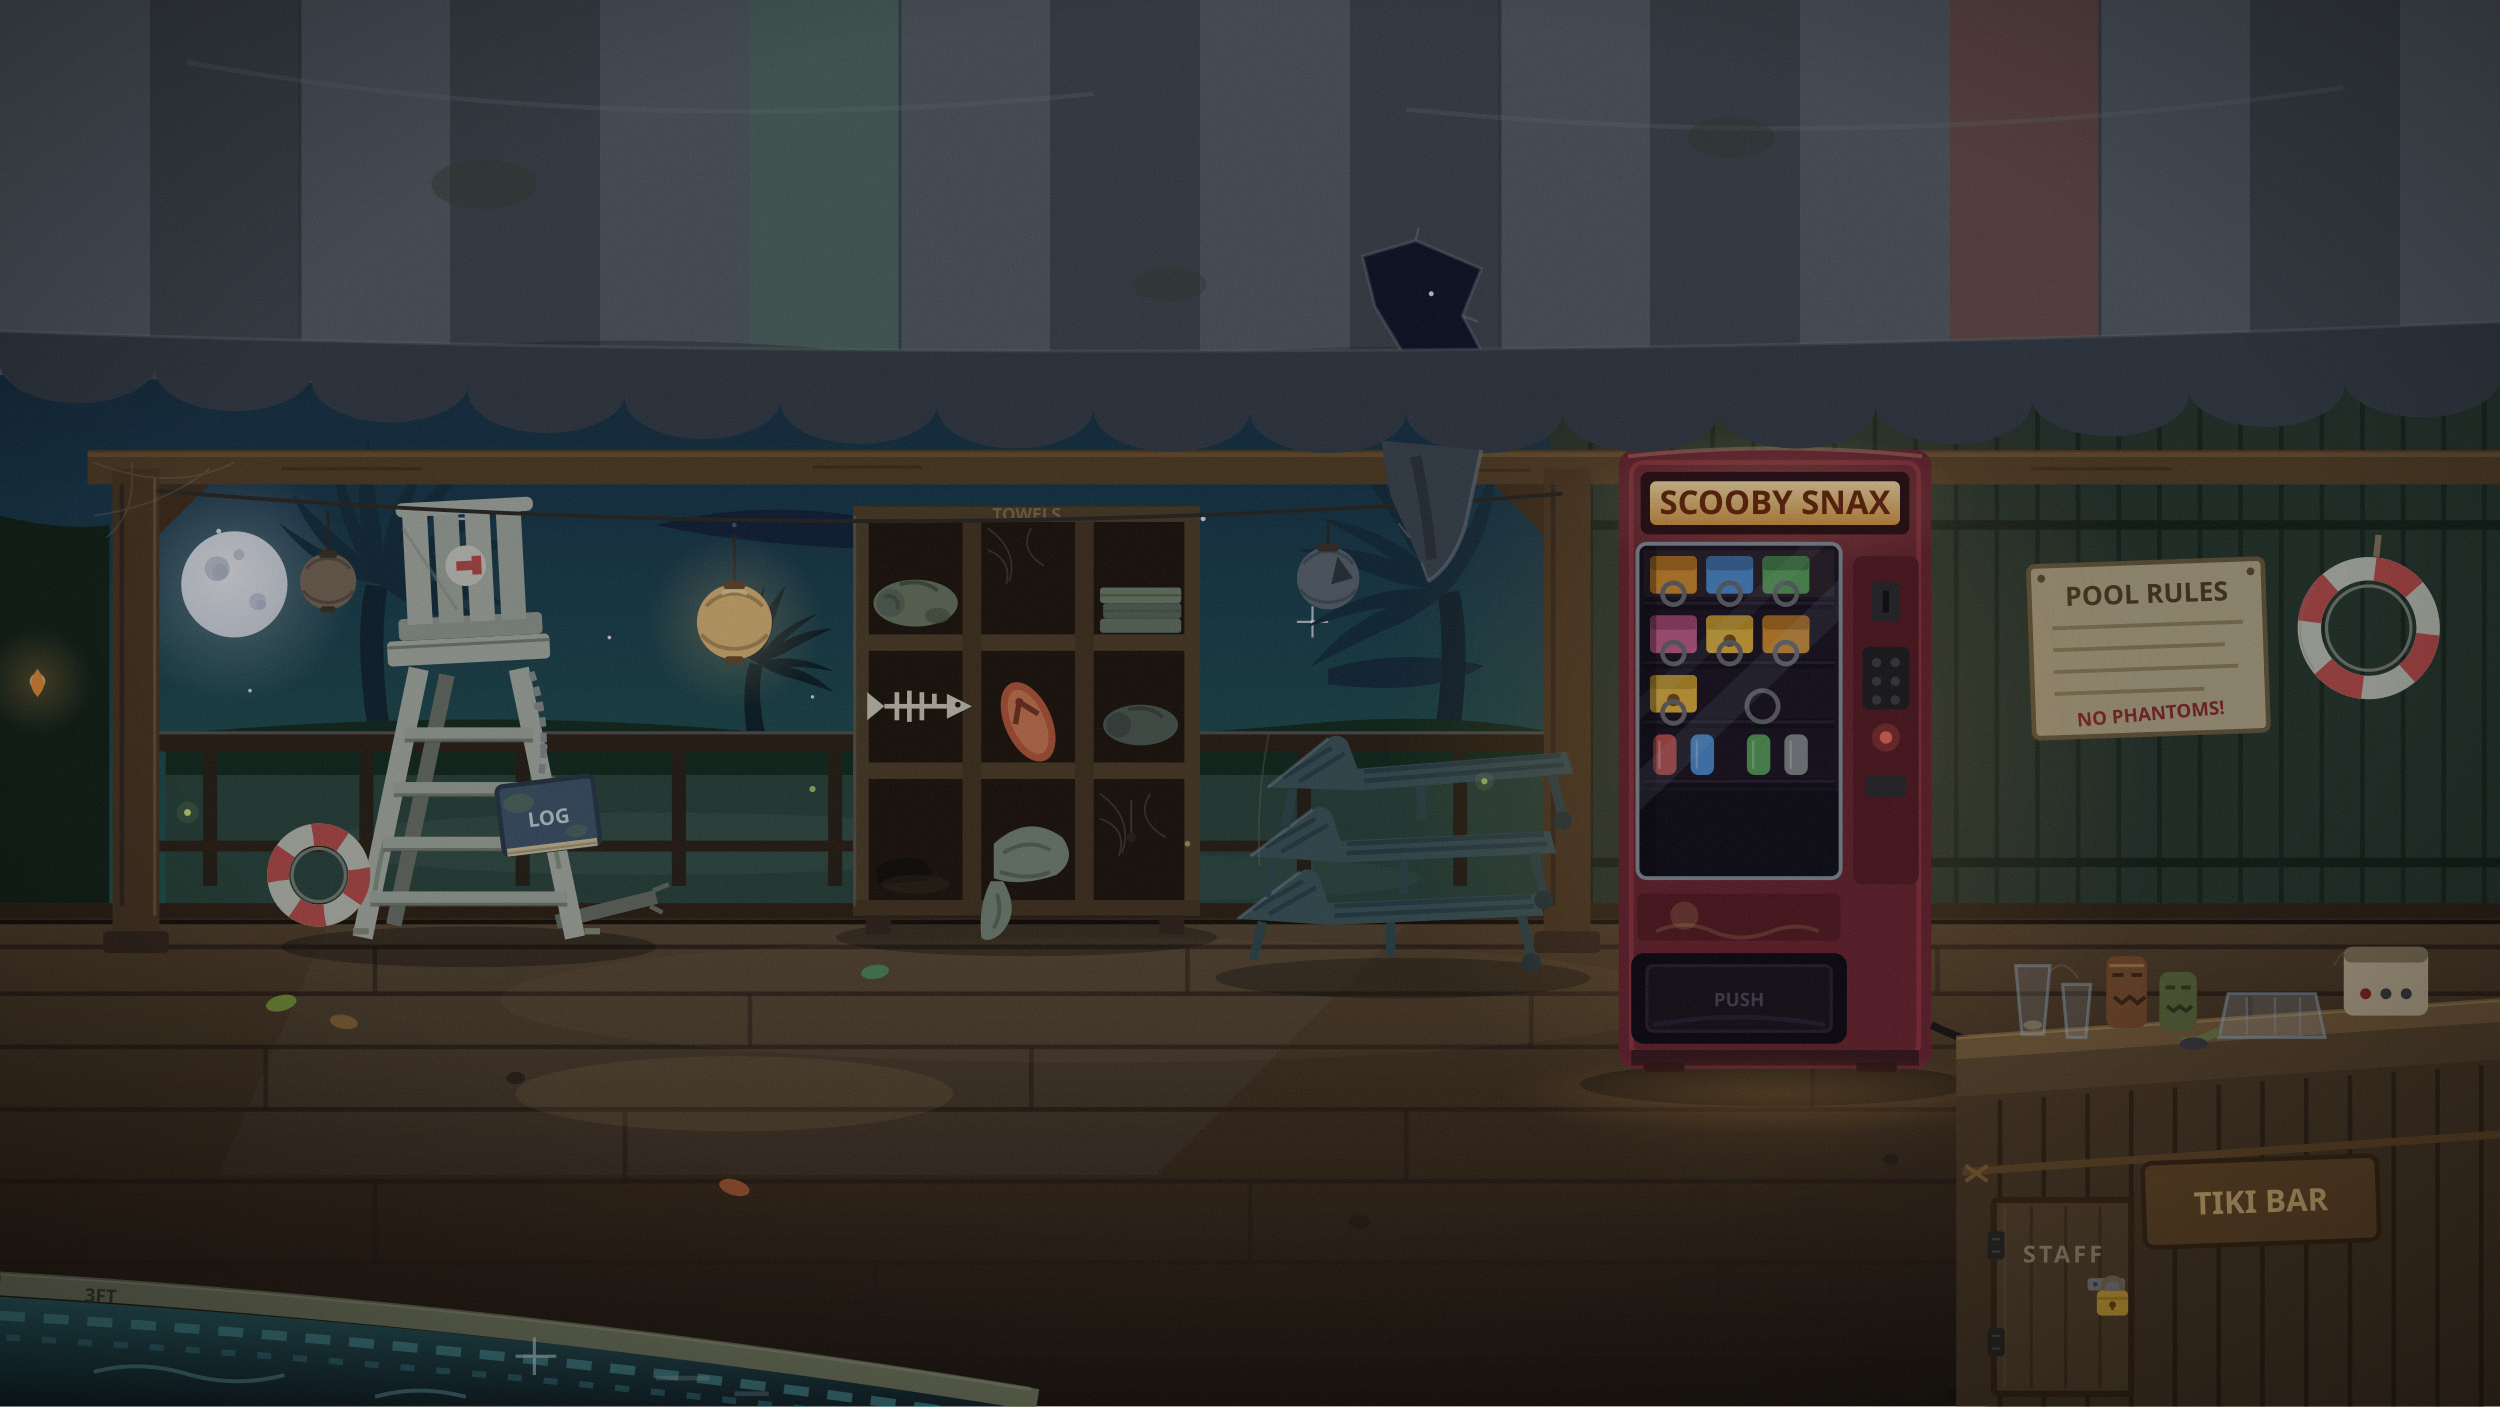
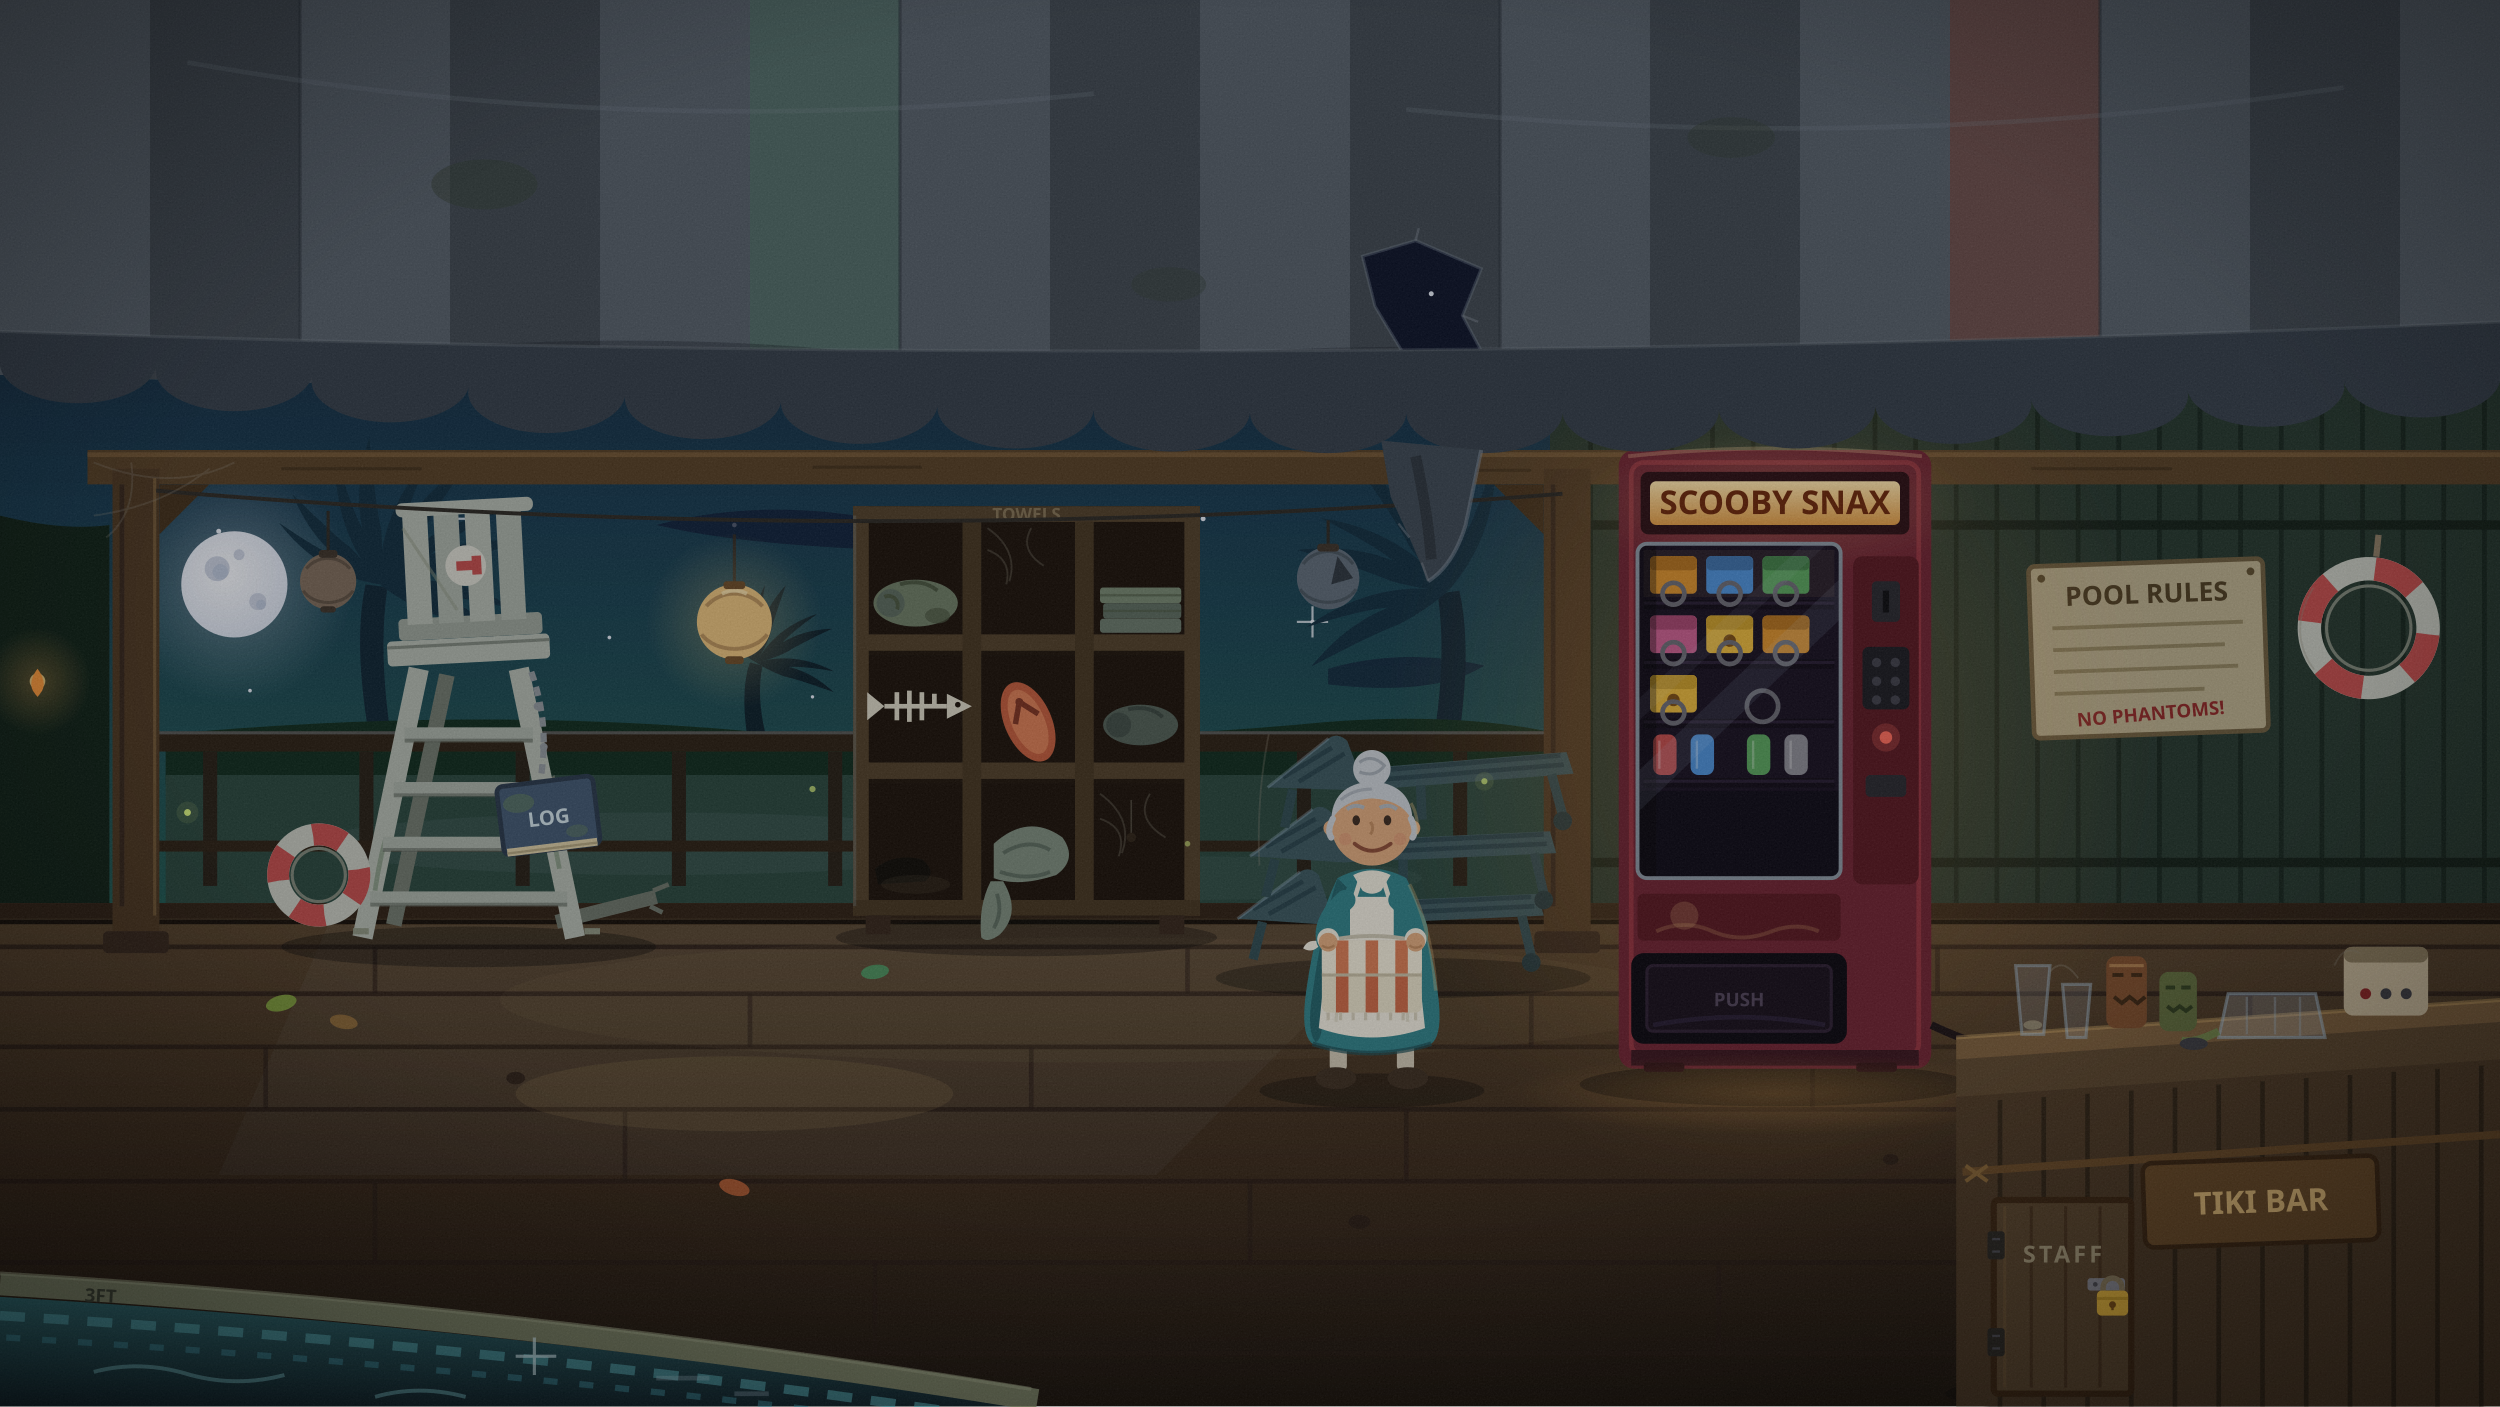
<svg xmlns="http://www.w3.org/2000/svg" width="1600" height="900" viewBox="0 0 1600 900">
  <defs>
    <linearGradient id="poolcabSky" x1="0" y1="0" x2="0" y2="1">
      <stop offset="0%" stop-color="#0a1128" />
      <stop offset="55%" stop-color="#14384f" />
      <stop offset="100%" stop-color="#1e5b52" />
    </linearGradient>
    <linearGradient id="poolcabFloor" x1="0" y1="0" x2="0" y2="1">
      <stop offset="0%" stop-color="#54402a" />
      <stop offset="55%" stop-color="#352517" />
      <stop offset="100%" stop-color="#1b130c" />
    </linearGradient>
    <linearGradient id="poolcabWater" x1="0" y1="0" x2="0" y2="1">
      <stop offset="0%" stop-color="#2c6a72" />
      <stop offset="100%" stop-color="#0d222b" />
    </linearGradient>
    <linearGradient id="poolcabHead" x1="0" y1="0" x2="0" y2="1">
      <stop offset="0%" stop-color="#ffe6ae" />
      <stop offset="100%" stop-color="#e09a44" />
    </linearGradient>
    <radialGradient id="poolcabMoonHalo" cx="50%" cy="50%" r="50%">
      <stop offset="0%" stop-color="#e8ecf5" stop-opacity="0.36" />
      <stop offset="100%" stop-color="#e8ecf5" stop-opacity="0" />
    </radialGradient>
    <radialGradient id="poolcabMoonSurf" cx="42%" cy="40%" r="70%">
      <stop offset="0%" stop-color="#f7f9fe" />
      <stop offset="100%" stop-color="#d7dfee" />
    </radialGradient>
    <radialGradient id="poolcabVendGlow" cx="50%" cy="50%" r="50%">
      <stop offset="0%" stop-color="#ffb45a" stop-opacity="0.24" />
      <stop offset="100%" stop-color="#ffb45a" stop-opacity="0" />
    </radialGradient>
    <radialGradient id="poolcabLanGlow" cx="50%" cy="50%" r="50%">
      <stop offset="0%" stop-color="#ffd98a" stop-opacity="0.55" />
      <stop offset="100%" stop-color="#ffd98a" stop-opacity="0" />
    </radialGradient>
    <radialGradient id="poolcabTorch" cx="50%" cy="50%" r="50%">
      <stop offset="0%" stop-color="#ffb45a" stop-opacity="0.3" />
      <stop offset="100%" stop-color="#ffb45a" stop-opacity="0" />
    </radialGradient>
    <radialGradient id="poolcabVign" cx="50%" cy="44%" r="75%">
      <stop offset="58%" stop-color="#000" stop-opacity="0" />
      <stop offset="100%" stop-color="#000" stop-opacity="0.42" />
    </radialGradient>
    <filter id="poolcabGrain">
      <feTurbulence type="fractalNoise" baseFrequency="0.9" numOctaves="2" stitchTiles="stitch" />
      <feColorMatrix type="saturate" values="0" />
      <feComponentTransfer>
        <feFuncA type="linear" slope="0.05" />
      </feComponentTransfer>
      <feComposite operator="over" in2="SourceGraphic" />
    </filter>
    <clipPath id="poolcabCanClip">
      <path d="M0 0 H1600 V230 Q800 264 0 240 Z" />
    </clipPath>
    <clipPath id="poolcabGlassClip">
      <rect x="1048" y="348" width="130" height="214" rx="6" />
    </clipPath>
    <path id="poolcabFrond" d="M0 0 Q46 -34 108 -26 Q64 -18 46 -10 Q80 -14 118 2 Q66 2 44 5 Q20 5 0 0 Z" />
    <g id="poolcabLng">
      <path d="M0 36 L40 6 Q46 2 52 8 L58 26 L192 20 L196 34 L60 40 Z" fill="#39565e" />
      <path d="M10 30 L42 12 M20 33 L50 16 M62 28 L188 22 M62 34 L190 28" stroke="#27424c" stroke-width="3" fill="none" />
      <path d="M16 38 L10 62 M182 34 L188 60 M98 38 V60" stroke="#2c4850" stroke-width="6" />
      <circle cx="188" cy="64" r="6" fill="#20363c" />
      <path d="M0 36 L40 6" stroke="#9db8cc" stroke-width="2" opacity="0.35" fill="none" />
    </g>
  </defs>
  <rect width="1600" height="600" fill="url(#poolcabSky)" />
  <g fill="#e6ecf8">
    <circle cx="140" cy="340" r="1.6" />
    <circle cx="210" cy="388" r="1.2" />
    <circle cx="300" cy="332" r="1.7" />
    <circle cx="390" cy="408" r="1.2" />
    <circle cx="470" cy="336" r="1.5" />
    <circle cx="555" cy="372" r="1.3" />
    <circle cx="610" cy="420" r="1.2" />
    <circle cx="770" cy="332" r="1.6" />
    <circle cx="840" cy="398" r="1.4" />
    <circle cx="940" cy="344" r="1.6" />
    <circle cx="520" cy="446" r="1.1" />
    <circle cx="160" cy="442" r="1.2" />
  </g>
  <g stroke="#eef2fa" stroke-width="1.4" opacity="0.8">
    <path d="M300 322 v20 M290 332 h20" />
    <path d="M840 388 v20 M830 398 h20" />
  </g>
  <path d="M420 336 q60 -16 128 -6 q48 10 104 2 q-48 24 -124 18 q-66 -4 -108 -14 Z" fill="#0a1630" opacity="0.7" />
  <path d="M850 428 q48 -14 100 -2 q-32 20 -100 12 Z" fill="#0a1630" opacity="0.6" />
  <circle cx="150" cy="374" r="76" fill="url(#poolcabMoonHalo)" />
  <circle cx="150" cy="374" r="34" fill="url(#poolcabMoonSurf)" />
  <g fill="#c7cfe0">
    <circle cx="139" cy="364" r="8" />
    <circle cx="165" cy="385" r="5.5" />
    <circle cx="153" cy="355" r="3.5" />
  </g>
  <g fill="#b2bdd4" opacity="0.7">
    <circle cx="141" cy="366" r="5" />
    <circle cx="167" cy="387" r="3.2" />
  </g>
  <g fill="#0c2232">
    <path d="M236 470 q-10 -60 -2 -96 l14 2 q-6 40 2 94 Z" />
    <path d="M934 470 q8 -56 0 -92 l-14 2 q6 38 -2 90 Z" />
  </g>
  <g fill="#0e2b3d">
    <g transform="translate(243 374) scale(0.8)">
      <use href="#poolcabFrond" transform="rotate(-95)" />
      <use href="#poolcabFrond" transform="rotate(-55)" />
      <use href="#poolcabFrond" transform="rotate(-18)" />
      <use href="#poolcabFrond" transform="rotate(24)" />
      <use href="#poolcabFrond" transform="rotate(-135) scale(0.85)" />
    </g>
    <g transform="translate(927 378) scale(-0.85,0.85)">
      <use href="#poolcabFrond" transform="rotate(-95)" />
      <use href="#poolcabFrond" transform="rotate(-55)" />
      <use href="#poolcabFrond" transform="rotate(-16)" />
      <use href="#poolcabFrond" transform="rotate(28)" />
    </g>
  </g>
  <g fill="#081c28">
    <path d="M478 470 q-4 -30 2 -46 l8 2 q-4 20 2 44 Z" />
    <g transform="translate(484 424) scale(0.45)">
      <use href="#poolcabFrond" transform="rotate(-70)" />
      <use href="#poolcabFrond" transform="rotate(-25)" />
      <use href="#poolcabFrond" transform="rotate(20)" />
      <use href="#poolcabFrond" transform="rotate(-115) scale(0.9)" />
    </g>
  </g>
  <path d="M106 470 Q300 452 480 468 Q660 480 850 462 Q930 456 990 468 V502 Q550 514 106 502 Z" fill="#0d2a1c" />
  <rect x="106" y="496" width="884" height="92" fill="#26443c" />
  <ellipse cx="420" cy="540" rx="220" ry="20" fill="#bcd7e8" opacity="0.07" />
  <ellipse cx="760" cy="562" rx="150" ry="14" fill="#bcd7e8" opacity="0.05" />
  <g fill="#241c14">
    <rect x="130" y="481" width="9" height="86" />
    <rect x="230" y="481" width="9" height="86" />
    <rect x="330" y="481" width="9" height="86" />
    <rect x="430" y="481" width="9" height="86" />
    <rect x="530" y="481" width="9" height="86" />
    <rect x="630" y="481" width="9" height="86" />
    <rect x="730" y="481" width="9" height="86" />
    <rect x="830" y="481" width="9" height="86" />
    <rect x="930" y="481" width="9" height="86" />
  </g>
  <rect x="100" y="538" width="900" height="7" fill="#2a1e12" />
  <rect x="100" y="468" width="900" height="13" fill="#2a1e12" />
  <path d="M100 469 H1000" stroke="#9db8cc" stroke-width="2" opacity="0.35" />
  <rect x="992" y="240" width="608" height="348" fill="#22342c" />
  <g stroke="#14231c" stroke-width="3">
    <path d="M1018 244 V584 M1044 244 V584 M1070 244 V584 M1096 244 V584 M1122 244 V584 M1148 244 V584 M1174 244 V584 M1200 244 V584 M1226 244 V584 M1252 244 V584 M1278 244 V584 M1304 244 V584 M1330 244 V584 M1356 244 V584 M1382 244 V584 M1408 244 V584 M1434 244 V584 M1460 244 V584 M1486 244 V584 M1512 244 V584 M1538 244 V584 M1564 244 V584 M1590 244 V584" />
  </g>
  <path d="M992 336 H1600 M992 552 H1600" stroke="#101c16" stroke-width="6" />
  <rect x="992" y="580" width="608" height="12" fill="#17110b" />
  <g transform="rotate(-2 1375 415)">
    <rect x="1300" y="360" width="150" height="110" rx="4" fill="#b8ad8c" stroke="#6a5a3c" stroke-width="3" />
    <text x="1375" y="386" font-family="Trebuchet MS" font-size="17" font-weight="bold" fill="#4a3a20" text-anchor="middle">POOL RULES</text>
    <path d="M1314 400 h122 M1314 414 h110 M1314 428 h118 M1314 442 h96" stroke="#8f825e" stroke-width="2.5" />
    <text x="1375" y="461" font-family="Trebuchet MS" font-size="12" font-weight="bold" fill="#8c2424" text-anchor="middle" transform="rotate(-3 1375 457)">NO PHANTOMS!</text>
    <circle cx="1308" cy="368" r="2.5" fill="#5a4a2c" />
    <circle cx="1442" cy="368" r="2.5" fill="#5a4a2c" />
  </g>
  <g transform="rotate(6 1516 402)">
    <circle cx="1516" cy="402" r="38" fill="none" stroke="#c4c8bf" stroke-width="15" />
    <circle cx="1516" cy="402" r="38" fill="none" stroke="#c04a4a" stroke-width="15" stroke-dasharray="29 30.7" />
    <circle cx="1516" cy="402" r="27" fill="none" stroke="#7c8478" stroke-width="2" />
    <path d="M1516 356 v-14" stroke="#8a7a64" stroke-width="4" />
    <path d="M1478 380 q-14 30 6 52" stroke="#8f8a7c" stroke-width="1.2" opacity="0.35" fill="none" />
  </g>
  <path d="M0 330 Q40 340 70 336 V600 H0 Z" fill="#0d2016" />
  <circle cx="24" cy="436" r="34" fill="url(#poolcabTorch)" />
  <circle cx="24" cy="436" r="5" fill="#ffd98a" opacity="0.85" />
  <path d="M24 428 q6 8 3 14 q-2 3 -3 4 q-1 -1 -3 -4 q-3 -6 3 -14 Z" fill="#ff9a3a" />
  <rect y="578" width="1600" height="322" fill="url(#poolcabFloor)" />
  <rect y="578" width="1600" height="10" fill="#2c1e12" />
  <path d="M0 590 H1600" stroke="#120c06" stroke-width="3" />
  <polygon points="210,592 900,592 740,752 140,752" fill="#bcd7e8" opacity="0.05" />
  <g stroke="#241812" stroke-width="3" opacity="0.8" fill="none">
    <path d="M0 606 H1600 M0 636 H1600 M0 670 H1600 M0 710 H1600 M0 756 H1600 M0 808 H1600 M0 866 H1600" />
  </g>
  <g stroke="#241812" stroke-width="3" opacity="0.6">
    <path d="M240 606 v30 M760 606 v30 M1240 606 v30 M480 636 v34 M980 636 v34 M1440 636 v34 M170 670 v40 M660 670 v40 M1160 670 v40 M400 710 v46 M900 710 v46 M1360 710 v46 M240 756 v52 M800 756 v52 M1280 756 v52 M560 808 v58 M1100 808 v58" />
  </g>
  <g fill="#241812" opacity="0.8">
    <ellipse cx="330" cy="690" rx="6" ry="4" />
    <ellipse cx="870" cy="782" rx="7" ry="4.5" />
    <ellipse cx="1210" cy="742" rx="5" ry="3.5" />
  </g>
  <ellipse cx="700" cy="640" rx="380" ry="40" fill="#ffdf9e" opacity="0.04" />
  <path d="M0 830 Q330 850 656 900 L0 900 Z" fill="url(#poolcabWater)" />
  <path d="M0 822 Q330 842 664 896" stroke="#7e8468" stroke-width="14" fill="none" />
  <path d="M0 815 Q330 835 660 889" stroke="#a2a888" stroke-width="2.5" fill="none" opacity="0.6" />
  <path d="M0 842 Q330 862 640 908" stroke="#52aab4" stroke-width="6" fill="none" stroke-dasharray="16 12" opacity="0.7" />
  <path d="M4 856 Q300 874 600 912" stroke="#3f96a8" stroke-width="4" fill="none" stroke-dasharray="9 14" opacity="0.55" />
  <path d="M60 878 q30 -8 62 2 q30 8 60 0 M240 894 q28 -8 58 0" stroke="#8adce4" stroke-width="2.5" fill="none" opacity="0.5" />
  <path d="M330 868 h26 M342 856 v24" stroke="#d8f2f8" stroke-width="2" opacity="0.7" />
  <path d="M420 882 h34 M470 892 h22" stroke="#bcd7e8" stroke-width="3" opacity="0.3" />
  <text x="54" y="833" font-family="Trebuchet MS" font-size="12" font-weight="bold" fill="#3a4032" transform="rotate(3 54 833)">3FT</text>
  <rect x="56" y="288" width="1544" height="22" fill="#543d24" />
  <path d="M56 291 H1600" stroke="#7a5c38" stroke-width="3" opacity="0.7" />
  <path d="M180 300 h90 M520 299 h70 M900 301 h80 M1300 300 h90" stroke="#3a2a16" stroke-width="2" opacity="0.7" />
  <rect x="72" y="300" width="30" height="298" fill="#4a3520" />
  <path d="M78 310 v270" stroke="#33241a" stroke-width="3" />
  <path d="M99 306 v280" stroke="#d9b06a" stroke-width="2" opacity="0.25" />
  <rect x="66" y="596" width="42" height="14" rx="3" fill="#33241a" />
  <path d="M102 310 L134 310 L102 342 Z" fill="#3f2c18" />
  <rect x="988" y="300" width="30" height="298" fill="#4a3520" />
  <path d="M994 310 v270" stroke="#33241a" stroke-width="3" />
  <rect x="982" y="596" width="42" height="14" rx="3" fill="#33241a" />
  <path d="M988 310 L956 310 L988 342 Z" fill="#3f2c18" />
  <ellipse cx="898" cy="626" rx="120" ry="13" fill="#000" opacity="0.32" />
  <use href="#poolcabLng" transform="translate(792 552)" />
  <use href="#poolcabLng" transform="translate(800 512)" />
  <use href="#poolcabLng" transform="translate(810 468) rotate(-2)" />
  <path d="M812 470 q-8 40 -6 84" stroke="#8f8a7c" stroke-width="1.2" opacity="0.3" fill="none" />
  <ellipse cx="657" cy="600" rx="122" ry="12" fill="#000" opacity="0.32" />
  <rect x="546" y="324" width="222" height="262" fill="#191009" />
  <rect x="546" y="406" width="222" height="12" fill="#4e3d28" />
  <rect x="546" y="488" width="222" height="12" fill="#4e3d28" />
  <path d="M546 418 h222 M546 500 h222" stroke="#1c130a" stroke-width="3" />
  <rect x="616" y="334" width="12" height="242" fill="#43331f" />
  <rect x="688" y="334" width="12" height="242" fill="#43331f" />
  <rect x="546" y="324" width="10" height="262" fill="#4e3d28" />
  <rect x="758" y="324" width="10" height="262" fill="#4e3d28" />
  <rect x="546" y="324" width="222" height="10" fill="#4e3d28" />
  <rect x="546" y="576" width="222" height="10" fill="#43331f" />
  <text x="657" y="333" font-family="Trebuchet MS" font-size="11" font-weight="bold" fill="#8a7a5c" text-anchor="middle" opacity="0.85">TOWELS</text>
  <rect x="554" y="586" width="16" height="12" fill="#33241a" />
  <rect x="742" y="586" width="16" height="12" fill="#33241a" />
  <ellipse cx="586" cy="386" rx="27" ry="15" fill="#6b7a64" />
  <circle cx="570" cy="386" r="9" fill="#58685c" />
  <path d="M566 382 a6 6 0 0 1 8 8" stroke="#47543f" stroke-width="2.5" fill="none" />
  <path d="M576 374 q14 -4 24 4" stroke="#47543f" stroke-width="2.5" fill="none" />
  <ellipse cx="600" cy="394" rx="8" ry="5" fill="#47543f" opacity="0.7" />
  <path d="M632 338 Q652 352 646 372 M632 352 Q648 358 644 374 M660 338 Q652 352 668 362" stroke="#8f8a7c" stroke-width="1.2" opacity="0.3" fill="none" />
  <rect x="704" y="376" width="52" height="10" rx="2" fill="#74846f" />
  <rect x="706" y="386" width="50" height="10" rx="2" fill="#5a6a5e" />
  <rect x="704" y="396" width="52" height="9" rx="2" fill="#67766a" />
  <path d="M704 381 h52 M706 391 h50" stroke="#47543f" stroke-width="1.5" opacity="0.6" />
  <g stroke="#d8d4c4" stroke-width="3" fill="none">
    <path d="M566 452 h40 M574 452 v-9 M582 452 v-10 M590 452 v-9 M598 452 v-8 M574 452 v9 M582 452 v10 M590 452 v9" />
  </g>
  <path d="M606 444 l16 8 l-16 8 Z" fill="#d8d4c4" />
  <circle cx="613" cy="451" r="1.8" fill="#191009" />
  <path d="M566 452 l-11 -9 v18 Z" fill="#d8d4c4" />
  <g transform="rotate(-24 658 462)">
    <ellipse cx="658" cy="462" rx="15" ry="27" fill="#c05a3a" />
    <ellipse cx="658" cy="462" rx="10.5" ry="22" fill="#d87a52" />
    <path d="M658 448 l-8 12 M658 448 l8 12" stroke="#7a3020" stroke-width="3.5" fill="none" />
    <circle cx="658" cy="448" r="2.5" fill="#7a3020" />
  </g>
  <ellipse cx="730" cy="464" rx="24" ry="13" fill="#4e5c54" />
  <circle cx="716" cy="464" r="8" fill="#3d4a44" />
  <path d="M722 454 q14 -3 22 5" stroke="#38443e" stroke-width="2.5" fill="none" />
  <path d="M560 556 q12 -10 30 -6 q10 8 2 14 l-30 2 Z" fill="#0d0a06" />
  <ellipse cx="586" cy="566" rx="22" ry="6" fill="#8a7a5c" opacity="0.12" />
  <path d="M636 540 q22 -20 44 -4 q10 14 -4 24 q-24 8 -40 2 Z" fill="#7a8a7c" />
  <path d="M642 546 q16 -10 30 -2 M640 558 q18 6 32 0" stroke="#5a6a5e" stroke-width="2.5" fill="none" />
  <path d="M642 564 q12 20 -2 34 q-8 6 -12 2 q-2 -20 6 -36 Z" fill="#7a8a7c" />
  <path d="M638 572 q4 12 -2 22" stroke="#5a6a5e" stroke-width="2.5" fill="none" />
  <path d="M704 508 Q726 524 718 546 M704 524 Q722 530 716 548 M736 508 Q726 524 746 536" stroke="#8f8a7c" stroke-width="1.2" opacity="0.3" fill="none" />
  <circle cx="724" cy="536" r="3" fill="#2c2115" />
  <path d="M724 512 v21" stroke="#8f8a7c" stroke-width="1" opacity="0.4" />
  <path d="M547 330 V580" stroke="#9db8cc" stroke-width="2" opacity="0.22" />
  <ellipse cx="300" cy="606" rx="120" ry="13" fill="#000" opacity="0.34" />
  <path d="M252 592 L286 432" stroke="#6e766c" stroke-width="10" />
  <path d="M334 432 L348 500 L342 512 L352 504 L356 522" stroke="#6e766c" stroke-width="9" fill="none" />
  <path d="M356 590 L420 574" stroke="#6a7268" stroke-width="9" />
  <path d="M418 570 l10 -4 M416 580 l8 4" stroke="#6a7268" stroke-width="3" />
  <path d="M232 600 L268 428" stroke="#b2b9b0" stroke-width="13" />
  <path d="M368 600 L332 428" stroke="#b2b9b0" stroke-width="13" />
  <path d="M240 570 q3 -20 7 -34 M358 556 q-4 -22 -8 -38" stroke="#5c7a5c" stroke-width="3" opacity="0.5" fill="none" />
  <path d="M259 470 H341 M252 505 H348 M245 540 H355 M237 575 H363" stroke="#a8b0a8" stroke-width="9" />
  <path d="M259 474 H341 M252 509 H348 M245 544 H355 M237 579 H363" stroke="#5a625a" stroke-width="2.5" opacity="0.6" />
  <path d="M236 596 h-10 M374 596 h10" stroke="#8a927f" stroke-width="4" />
  <g transform="rotate(-3 300 418)">
    <rect x="248" y="408" width="104" height="16" rx="3" fill="#b2b9b0" />
    <path d="M248 412 h104" stroke="#7c847c" stroke-width="2" />
    <rect x="256" y="394" width="92" height="14" rx="3" fill="#9aa39a" />
    <rect x="262" y="328" width="16" height="70" fill="#b2b9b0" />
    <rect x="282" y="328" width="16" height="70" fill="#a8b0a8" />
    <rect x="302" y="328" width="16" height="70" fill="#b2b9b0" />
    <rect x="322" y="328" width="16" height="70" fill="#a8b0a8" />
    <rect x="258" y="320" width="88" height="9" rx="4" fill="#b2b9b0" />
    <circle cx="301" cy="362" r="13" fill="#d8d8d0" />
    <path d="M295 358 h12 v-6 h-12 z" fill="#c04a4a" transform="rotate(90 301 362)" />
    <rect x="295" y="359" width="12" height="6" fill="#c04a4a" />
    <path d="M262 336 l32 54" stroke="#8a927f" stroke-width="2" opacity="0.5" />
  </g>
  <path d="M340 430 q12 34 6 68" stroke="#8f959c" stroke-width="4" fill="none" stroke-dasharray="6 4" />
  <circle cx="344" cy="452" r="2.5" fill="#8f959c" />
  <circle cx="348" cy="478" r="2.5" fill="#8f959c" />
  <g transform="rotate(-7 350 522)">
    <rect x="320" y="500" width="62" height="44" rx="4" fill="#3e5570" stroke="#26364a" stroke-width="3" />
    <ellipse cx="333" cy="512" rx="10" ry="6" fill="#5c7a5c" opacity="0.6" />
    <ellipse cx="368" cy="534" rx="7" ry="4" fill="#5c7a5c" opacity="0.5" />
    <text x="351" y="528" font-family="Trebuchet MS" font-size="13" font-weight="bold" fill="#cfe0e8" text-anchor="middle">LOG</text>
    <rect x="322" y="540" width="58" height="5" fill="#d8cba4" />
    <path d="M322 543 h58" stroke="#b0a37e" stroke-width="1.5" />
  </g>
  <g transform="rotate(-8 204 560)">
    <circle cx="204" cy="560" r="26" fill="none" stroke="#c4c8bf" stroke-width="14" />
    <circle cx="204" cy="560" r="26" fill="none" stroke="#c04a4a" stroke-width="14" stroke-dasharray="20 20.8" />
    <circle cx="204" cy="560" r="17" fill="none" stroke="#7c8478" stroke-width="2" />
  </g>
  <ellipse cx="180" cy="642" rx="10" ry="5" fill="#7c9a3a" transform="rotate(-14 180 642)" />
  <ellipse cx="220" cy="654" rx="9" ry="4.5" fill="#8a6636" transform="rotate(10 220 654)" />
  <ellipse cx="560" cy="622" rx="9" ry="4.5" fill="#4a8f5c" transform="rotate(-8 560 622)" />
  <ellipse cx="470" cy="760" rx="10" ry="5" fill="#a8552e" transform="rotate(16 470 760)" />
  <ellipse cx="1136" cy="470" rx="250" ry="300" fill="url(#poolcabVendGlow)" />
  <ellipse cx="1136" cy="694" rx="125" ry="14" fill="#000" opacity="0.38" />
  <rect x="1036" y="288" width="200" height="396" rx="10" fill="#6e2130" />
  <path d="M1042 292 q94 -10 188 0" stroke="#ffd7a0" stroke-width="2.5" fill="none" opacity="0.3" />
  <rect x="1044" y="296" width="184" height="380" rx="8" fill="none" stroke="#93313d" stroke-width="3" />
  <ellipse cx="1136" cy="322" rx="130" ry="46" fill="url(#poolcabLanGlow)" opacity="0.4" />
  <rect x="1050" y="302" width="172" height="40" rx="5" fill="#2a0d12" />
  <rect x="1056" y="308" width="160" height="28" rx="4" fill="url(#poolcabHead)" />
  <text x="1136" y="329" font-family="Trebuchet MS" font-size="21" font-weight="bold" fill="#6b2508" text-anchor="middle">SCOOBY SNAX</text>
  <rect x="1048" y="348" width="130" height="214" rx="6" fill="#150e20" />
  <g clip-path="url(#poolcabGlassClip)">
    <rect x="1052" y="352" width="122" height="30" fill="#ffcf8a" opacity="0.08" />
    <rect x="1052" y="384" width="122" height="6" fill="#000" opacity="0.35" />
    <rect x="1052" y="422" width="122" height="6" fill="#000" opacity="0.35" />
    <rect x="1052" y="460" width="122" height="6" fill="#000" opacity="0.35" />
    <rect x="1052" y="498" width="122" height="6" fill="#000" opacity="0.35" />
    <path d="M1052 386 h122 M1052 424 h122 M1052 462 h122 M1052 500 h122" stroke="#241a30" stroke-width="2" />
    <rect x="1056" y="356" width="30" height="24" rx="3" fill="#d98f2b" />
    <rect x="1056" y="356" width="30" height="9" rx="3" fill="#b06f1c" />
    <rect x="1092" y="356" width="30" height="24" rx="3" fill="#4a8fd9" />
    <rect x="1092" y="356" width="30" height="9" rx="3" fill="#3a6ea8" />
    <rect x="1128" y="356" width="30" height="24" rx="3" fill="#57a35c" />
    <rect x="1128" y="356" width="30" height="9" rx="3" fill="#3f7c46" />
    <rect x="1056" y="394" width="30" height="24" rx="3" fill="#c95c8f" />
    <rect x="1056" y="394" width="30" height="9" rx="3" fill="#a4436e" />
    <rect x="1092" y="394" width="30" height="24" rx="3" fill="#e8b73a" />
    <rect x="1092" y="394" width="30" height="9" rx="3" fill="#c99b28" />
    <circle cx="1107" cy="410" r="4" fill="#7a4b12" />
    <rect x="1128" y="394" width="30" height="24" rx="3" fill="#d98f2b" />
    <rect x="1128" y="394" width="30" height="9" rx="3" fill="#b06f1c" />
    <rect x="1056" y="432" width="30" height="24" rx="3" fill="#e8b73a" />
    <rect x="1056" y="432" width="30" height="9" rx="3" fill="#c99b28" />
    <circle cx="1071" cy="448" r="4" fill="#7a4b12" />
    <circle cx="1128" cy="452" r="10" fill="none" stroke="#6a6a74" stroke-width="3" />
    <rect x="1058" y="470" width="15" height="26" rx="5" fill="#c04a4a" />
    <rect x="1082" y="470" width="15" height="26" rx="5" fill="#4a8fd9" />
    <rect x="1118" y="470" width="15" height="26" rx="5" fill="#57a35c" />
    <rect x="1142" y="470" width="15" height="26" rx="5" fill="#8a8a94" />
    <path d="M1062 474 v18 M1086 474 v18 M1122 474 v18 M1146 474 v18" stroke="#fff" stroke-width="1.5" opacity="0.3" />
    <circle cx="1071" cy="380" r="7" fill="none" stroke="#6a6a74" stroke-width="3" />
    <circle cx="1107" cy="380" r="7" fill="none" stroke="#6a6a74" stroke-width="3" />
    <circle cx="1143" cy="380" r="7" fill="none" stroke="#6a6a74" stroke-width="3" />
    <circle cx="1071" cy="418" r="7" fill="none" stroke="#6a6a74" stroke-width="3" />
    <circle cx="1107" cy="418" r="7" fill="none" stroke="#6a6a74" stroke-width="3" />
    <circle cx="1143" cy="418" r="7" fill="none" stroke="#6a6a74" stroke-width="3" />
    <circle cx="1071" cy="456" r="7" fill="none" stroke="#6a6a74" stroke-width="3" />
    <rect x="1048" y="506" width="130" height="56" fill="#0a0714" opacity="0.8" />
    <rect x="1048" y="348" width="12" height="214" fill="#000" opacity="0.35" />
    <path d="M1048 520 L1178 396 L1178 370 L1048 494 Z" fill="#cfe0ff" opacity="0.1" />
    <path d="M1048 462 L1178 340 L1178 326 L1048 448 Z" fill="#cfe0ff" opacity="0.07" />
  </g>
  <rect x="1048" y="348" width="130" height="214" rx="6" fill="none" stroke="#8a95a2" stroke-width="2.5" />
  <rect x="1186" y="356" width="42" height="210" rx="6" fill="#571620" />
  <rect x="1198" y="372" width="18" height="26" rx="3" fill="#26262e" />
  <path d="M1207 378 v14" stroke="#0c0c10" stroke-width="4" />
  <rect x="1192" y="414" width="30" height="40" rx="4" fill="#191921" />
  <g fill="#3d3d48">
    <circle cx="1201" cy="424" r="3" />
    <circle cx="1213" cy="424" r="3" />
    <circle cx="1201" cy="436" r="3" />
    <circle cx="1213" cy="436" r="3" />
    <circle cx="1201" cy="448" r="3" />
    <circle cx="1213" cy="448" r="3" />
  </g>
  <circle cx="1207" cy="472" r="9" fill="#ff6a5a" opacity="0.25" />
  <circle cx="1207" cy="472" r="4" fill="#ff6a5a">
    <animate attributeName="opacity" values="1;0.35;1" dur="2.4s" repeatCount="indefinite" />
  </circle>
  <rect x="1194" y="496" width="26" height="14" rx="3" fill="#26262e" />
  <rect x="1048" y="572" width="130" height="30" rx="4" fill="#571620" />
  <path d="M1060 596 q18 -8 36 0 q18 8 38 0 q16 -6 30 0" stroke="#d8a86a" stroke-width="2.5" fill="none" opacity="0.25" />
  <circle cx="1078" cy="586" r="9" fill="#e8c07c" opacity="0.22" />
  <rect x="1044" y="610" width="138" height="58" rx="8" fill="#08050e" />
  <rect x="1054" y="618" width="118" height="42" rx="4" fill="#150d1a" stroke="#2a1c30" stroke-width="2" />
  <text x="1113" y="644" font-family="Trebuchet MS" font-size="12" font-weight="bold" fill="#4e4258" text-anchor="middle">PUSH</text>
  <path d="M1058 656 q55 -10 110 0" stroke="#241a30" stroke-width="3" fill="none" />
  <rect x="1044" y="672" width="184" height="10" fill="#38121c" />
  <rect x="1052" y="680" width="26" height="6" rx="2" fill="#2a0d12" />
  <rect x="1188" y="680" width="26" height="6" rx="2" fill="#2a0d12" />
  <path d="M1236 656 q42 20 66 16" stroke="#1a0f12" stroke-width="5" fill="none" />
  <ellipse cx="1136" cy="700" rx="175" ry="26" fill="url(#poolcabVendGlow)" />
  <ellipse cx="1430" cy="892" rx="185" ry="16" fill="#000" opacity="0.3" />
  <path d="M1252 702 L1600 678 L1600 900 L1252 900 Z" fill="#4c3824" />
  <g stroke="#2f2214" stroke-width="3">
    <path d="M1280 704 V900 M1308 702 V900 M1336 700 V900 M1364 698 V900 M1392 696 V900 M1420 694 V900 M1448 692 V900 M1476 690 V900 M1504 688 V900 M1532 686 V900 M1560 684 V900 M1588 682 V900" />
  </g>
  <path d="M1256 750 L1600 726" stroke="#6b4a26" stroke-width="5" fill="none" />
  <path d="M1258 746 l14 10 m-14 0 l14 -10" stroke="#8a6636" stroke-width="2.5" />
  <g transform="rotate(-2 1447 769)">
    <rect x="1372" y="742" width="150" height="54" rx="6" fill="#6b4a26" stroke="#3a2410" stroke-width="3" />
    <text x="1447" y="776" font-family="Trebuchet MS" font-size="20" font-weight="bold" fill="#e8c07c" text-anchor="middle">TIKI BAR</text>
  </g>
  <g id="poolcab_staff_door">
    <rect x="1276" y="768" width="88" height="124" rx="3" fill="#5a442c" stroke="#3a2410" stroke-width="4" />
    <path d="M1300 772 V888 M1322 772 V888 M1344 772 V888" stroke="#3a2410" stroke-width="2" opacity="0.6" />
    <path d="M1283 772 V888" stroke="#7a5c3a" stroke-width="2" opacity="0.4" />
    <rect x="1272" y="788" width="11" height="18" rx="2" fill="#2a2622" />
    <rect x="1272" y="850" width="11" height="18" rx="2" fill="#2a2622" />
    <path d="M1275 793 h5 M1275 801 h5 M1275 855 h5 M1275 863 h5" stroke="#4a4a52" stroke-width="1.5" />
    <text x="1320" y="808" font-family="Trebuchet MS" font-size="15" font-weight="bold" fill="#b8ad8c" text-anchor="middle" opacity="0.85" letter-spacing="2">STAFF</text>
    <rect x="1336" y="818" width="24" height="8" rx="2" fill="#8a8a94" />
    <circle cx="1341" cy="822" r="1.5" fill="#4a4a52" />
    <path d="M1346 828 v-4 a6 6 0 0 1 12 0 v4" stroke="#8a7a5c" stroke-width="3.5" fill="none" />
    <rect x="1342" y="826" width="20" height="16" rx="3" fill="#e8b73a" />
    <path d="M1342 831 h20" stroke="#c99b28" stroke-width="2" />
    <circle cx="1352" cy="835" r="2.2" fill="#7a4b12" />
    <path d="M1352 835 v3.5" stroke="#7a4b12" stroke-width="1.5" />
  </g>
  <path d="M1252 664 L1600 640 L1600 678 L1252 702 Z" fill="#5a442c" />
  <path d="M1252 664 L1600 640 L1600 654 L1252 678 Z" fill="#7a5c3a" />
  <path d="M1252 664 L1600 640" stroke="#d9b06a" stroke-width="2.5" opacity="0.4" />
  <path d="M1290 618 L1312 618 L1308 662 L1294 662 Z" fill="#cfe0ff" opacity="0.16" />
  <path d="M1290 618 L1312 618 L1308 662 L1294 662 Z" fill="none" stroke="#9fb8cc" stroke-width="2" opacity="0.5" />
  <ellipse cx="1301" cy="656" rx="6" ry="3" fill="#b8ad8c" opacity="0.55" />
  <path d="M1320 630 L1338 630 L1335 664 L1323 664 Z" fill="#cfe0ff" opacity="0.16" />
  <path d="M1320 630 L1338 630 L1335 664 L1323 664 Z" fill="none" stroke="#9fb8cc" stroke-width="2" opacity="0.5" />
  <path d="M1312 622 Q1320 612 1330 626" stroke="#8f8a7c" stroke-width="1.2" opacity="0.35" fill="none" />
  <rect x="1348" y="612" width="26" height="46" rx="6" fill="#7a4a2a" />
  <path d="M1352 624 h7 m5 0 h7 M1353 638 l5 4 5 -4 5 4 5 -4" stroke="#3a2410" stroke-width="2.5" fill="none" />
  <path d="M1350 618 h22" stroke="#a8794a" stroke-width="2" />
  <rect x="1382" y="622" width="24" height="38" rx="6" fill="#5c6a3a" />
  <path d="M1386 632 h6 m4 0 h6 M1387 644 l4 3 4 -3 4 3 4 -3" stroke="#2c3a1c" stroke-width="2.5" fill="none" />
  <path d="M1426 636 L1482 636 L1488 664 L1420 664 Z" fill="#cfe0ff" opacity="0.2" />
  <path d="M1426 636 L1482 636 L1488 664 L1420 664 Z" fill="none" stroke="#9fb8cc" stroke-width="2" opacity="0.55" />
  <path d="M1438 638 v24 M1456 638 v24 M1472 638 v25" stroke="#9fb8cc" stroke-width="1.5" opacity="0.35" />
  <path d="M1420 660 q-16 8 -24 6" stroke="#6a8a4a" stroke-width="5" fill="none" opacity="0.8" />
  <ellipse cx="1404" cy="668" rx="9" ry="4" fill="#3a3a42" />
  <rect x="1500" y="606" width="54" height="44" rx="6" fill="#c8b89a" />
  <rect x="1500" y="606" width="54" height="10" rx="5" fill="#8a7a5c" />
  <circle cx="1514" cy="636" r="3.5" fill="#8c2424" />
  <circle cx="1527" cy="636" r="3.5" fill="#3a3a42" />
  <circle cx="1540" cy="636" r="3.5" fill="#3a3a42" />
  <path d="M1494 618 Q1500 604 1510 610" stroke="#8f8a7c" stroke-width="1.2" opacity="0.3" fill="none" />
  <path d="M100 314 Q550 352 1000 316" stroke="#2a2622" stroke-width="2.5" fill="none" />
  <path d="M210 327 v27 M470 342 v32 M850 333 v17" stroke="#2a2622" stroke-width="2" />
  <circle cx="210" cy="372" r="18" fill="#7c6a5a" />
  <path d="M196 364 a18 18 0 0 1 28 0 M194 378 a18 14 0 0 0 32 0" stroke="#5c4e42" stroke-width="2" fill="none" />
  <rect x="204" y="352" width="12" height="5" rx="2" fill="#3a3028" />
  <rect x="205" y="388" width="10" height="4" rx="2" fill="#3a3028" />
  <circle cx="470" cy="398" r="56" fill="url(#poolcabLanGlow)" opacity="0.55">
    <animate attributeName="opacity" values="0.4;0.62;0.46;0.58;0.4" dur="5s" repeatCount="indefinite" />
  </circle>
  <circle cx="470" cy="398" r="24" fill="#e8c07c" />
  <path d="M452 388 a24 24 0 0 1 36 0 M449 406 a24 18 0 0 0 42 0" stroke="#b8905a" stroke-width="2.5" fill="none" />
  <path d="M462 380 q8 -4 16 0" stroke="#f7e3b2" stroke-width="2.5" fill="none" opacity="0.8" />
  <rect x="463" y="372" width="14" height="5" rx="2" fill="#6b4a26" />
  <rect x="464" y="420" width="12" height="5" rx="2" fill="#6b4a26" />
  <ellipse cx="470" cy="700" rx="140" ry="24" fill="#ffd98a" opacity="0.09" />
  <circle cx="850" cy="370" r="20" fill="#5c6a78" />
  <path d="M834 361 a20 20 0 0 1 32 0 M832 377 a20 15 0 0 0 36 0" stroke="#46525e" stroke-width="2" fill="none" />
  <path d="M856 356 l10 14 -14 4 Z" fill="#2b333d" />
  <rect x="843" y="348" width="14" height="5" rx="2" fill="#3a3028" />
  <g fill="#d9f27e">
    <circle cx="120" cy="520" r="2.2" />
    <circle cx="520" cy="505" r="2" opacity="0.75" />
    <circle cx="760" cy="540" r="1.8" opacity="0.6" />
    <circle cx="950" cy="500" r="2" opacity="0.8" />
  </g>
  <g fill="#d9f27e" opacity="0.12">
    <circle cx="120" cy="520" r="7" />
    <circle cx="950" cy="500" r="6" />
  </g>
  <path d="M0 0 H1600 V230 Q800 264 0 240 Z" fill="#545e6a" />
  <g clip-path="url(#poolcabCanClip)">
    <rect x="96" width="96" height="300" fill="#3d4650" />
    <rect x="288" width="96" height="300" fill="#3d4650" />
    <rect x="480" width="96" height="300" fill="#4e6a66" />
    <rect x="672" width="96" height="300" fill="#3d4650" />
    <rect x="864" width="96" height="300" fill="#3d4650" />
    <rect x="1056" width="96" height="300" fill="#3d4650" />
    <rect x="1248" width="96" height="300" fill="#6a4c4a" />
    <rect x="1440" width="96" height="300" fill="#3d4650" />
    <path d="M192 0 V300 M576 0 V300 M960 0 V300 M1344 0 V300" stroke="#2b333d" stroke-width="2" opacity="0.6" />
    <ellipse cx="400" cy="252" rx="240" ry="34" fill="#161c26" opacity="0.35" />
    <ellipse cx="900" cy="258" rx="260" ry="36" fill="#161c26" opacity="0.35" />
    <ellipse cx="1350" cy="246" rx="220" ry="30" fill="#161c26" opacity="0.3" />
    <path d="M120 40 Q400 90 700 60 M900 70 Q1200 100 1500 56" stroke="#79828e" stroke-width="3" fill="none" opacity="0.25" />
    <ellipse cx="310" cy="118" rx="34" ry="16" fill="#333f36" opacity="0.5" />
    <ellipse cx="1108" cy="88" rx="28" ry="13" fill="#333f36" opacity="0.45" />
    <ellipse cx="748" cy="182" rx="24" ry="11" fill="#333f36" opacity="0.4" />
    <path d="M872 164 L906 154 L948 172 L936 202 L952 232 L898 226 L880 196 Z" fill="#0a1128" />
    <circle cx="916" cy="188" r="1.6" fill="#e6ecf8" />
    <path d="M872 164 L906 154 L948 172 L936 202 L952 232 L898 226 L880 196 Z" fill="none" stroke="#8592a2" stroke-width="2" opacity="0.35" />
    <path d="M898 226 l-6 10 M936 202 l10 4 M906 154 l2 -8" stroke="#79828e" stroke-width="1.5" opacity="0.5" />
  </g>
  <path d="M0 212 Q800 240 1600 206 L1600 238 a50 26 0 0 1 -100 6 a50 26 0 0 1 -100 6 a50 26 0 0 1 -100 6 a50 26 0 0 1 -100 4 a50 26 0 0 1 -100 2 a50 26 0 0 1 -100 2 a50 26 0 0 1 -100 0 a50 26 0 0 1 -100 0 a50 26 0 0 1 -100 -2 a50 26 0 0 1 -100 -2 a50 26 0 0 1 -100 -4 a50 26 0 0 1 -100 -2 a50 26 0 0 1 -100 -6 a50 26 0 0 1 -100 -8 a50 26 0 0 1 -100 -6 a50 26 0 0 1 -100 -4 Z" fill="#323c48" />
  <path d="M0 212 Q800 240 1600 206" stroke="#79828e" stroke-width="2" fill="none" opacity="0.3" />
  <g>
    <animateTransform attributeName="transform" type="rotate" values="-3 912 288;4 912 288;-3 912 288" dur="4.2s" repeatCount="indefinite" />
    <path d="M884 282 L948 288 L938 336 Q930 362 914 372 L902 344 L890 318 Z" fill="#3a4652" />
    <path d="M906 292 Q914 330 916 358" stroke="#2b333d" stroke-width="7" fill="none" />
    <path d="M948 288 L938 336 Q930 362 914 372" stroke="#8592a2" stroke-width="2.5" opacity="0.5" fill="none" />
    <path d="M914 372 l-4 -12 M902 344 l-7 -9" stroke="#79828e" stroke-width="1.5" opacity="0.5" />
  </g>
  <path d="M60 296 Q110 316 150 296 M60 330 Q104 324 134 300 M84 296 Q88 328 68 344" stroke="#8f8a7c" stroke-width="1.2" opacity="0.28" fill="none" />
+   <g id="poolcab_rosa">
+     <ellipse id="poolcab_rosa_shadow" cx="878" cy="698" rx="72" ry="11" fill="#000000" opacity="0.32" />
+     <rect x="851" y="656" width="11" height="30" rx="4" fill="#cfc6b4" />
+     <rect x="894" y="656" width="11" height="30" rx="4" fill="#cfc6b4" />
+     <ellipse cx="855" cy="690" rx="13" ry="7" fill="#3a2c20" />
+     <ellipse cx="901" cy="690" rx="13" ry="7" fill="#3a2c20" />
+     <path id="poolcab_rosa_dress" d="M856 562 Q878 550 900 562 Q914 590 920 634 Q924 662 916 668 Q878 680 840 668 Q832 662 836 634 Q842 590 856 562 Z" fill="#2e8089" />
+     <path d="M856 562 Q846 592 840 636 Q836 660 842 667 Q848 664 846 640 Q850 598 862 568 Z" fill="#205f68" />
+     <path d="M840 668 Q878 680 916 668" stroke="#1a4a52" stroke-width="3" fill="none" opacity="0.7" />
+     <path d="M866 560 Q878 554 890 560 L884 570 Q878 574 872 570 Z" fill="#f0ece0" />
+     <path d="M866 578 L871 562 M890 578 L885 562" stroke="#f0ece0" stroke-width="3" fill="none" />
+     <rect x="864" y="574" width="28" height="28" rx="4" fill="#f2eee2" />
+     <path id="poolcab_rosa_apron" d="M850 602 Q878 596 906 602 L912 658 Q878 670 844 658 Z" fill="#f2eee2" />
+     <path d="M850 602 Q878 596 906 602" stroke="#ccc6b4" stroke-width="2.5" fill="none" />
+     <path d="M858 612 L855 654 M898 612 L901 654" stroke="#d8d2c0" stroke-width="2" opacity="0.8" />
+     <path d="M846 603 q-9 -3 -12 4 q7 4 12 -4" fill="#f2eee2" />
+     <path d="M861 576 Q846 590 849 602" stroke="#2e8089" stroke-width="13" stroke-linecap="round" fill="none" />
+     <path d="M895 576 Q910 590 907 602" stroke="#2e8089" stroke-width="13" stroke-linecap="round" fill="none" />
+     <circle cx="850" cy="601" r="7" fill="#f0ece0" />
+     <circle cx="906" cy="601" r="7" fill="#f0ece0" />
+     <g id="poolcab_rosa_towel">
+       <rect x="846" y="602" width="64" height="46" rx="4" fill="#eae2cc" />
+       <rect x="855" y="602" width="8" height="46" fill="#cc6644" />
+       <rect x="874" y="602" width="8" height="46" fill="#cc6644" />
+       <rect x="893" y="602" width="8" height="46" fill="#cc6644" />
+       <rect x="846" y="602" width="64" height="22" rx="4" fill="#f4eedd" />
+       <rect x="855" y="602" width="8" height="22" fill="#d87a52" />
+       <rect x="874" y="602" width="8" height="22" fill="#d87a52" />
+       <rect x="893" y="602" width="8" height="22" fill="#d87a52" />
+       <path d="M846 624 h64" stroke="#c8bfa6" stroke-width="2" />
+       <path d="M850 648 v5 M858 648 v5 M866 648 v5 M874 648 v5 M882 648 v5 M890 648 v5 M898 648 v5 M906 648 v5" stroke="#d6cfbc" stroke-width="2" />
+     </g>
+     <circle cx="850" cy="603" r="6" fill="#e0aa7e" />
+     <circle cx="906" cy="603" r="6" fill="#e0aa7e" />
+     <path d="M846 605 q4 3 8 0 M902 605 q4 3 8 0" stroke="#c08a5e" stroke-width="1.5" fill="none" />
+     <circle id="poolcab_rosa_bun" cx="878" cy="492" r="12" fill="#ccd2d8" />
+     <path d="M870 488 q8 -6 16 2 q-6 8 -16 4" fill="none" stroke="#a4acb6" stroke-width="2" />
+     <circle cx="852" cy="530" r="5" fill="#e0aa7e" />
+     <circle cx="904" cy="530" r="5" fill="#e0aa7e" />
+     <circle id="poolcab_rosa_head" cx="878" cy="528" r="26" fill="#e0aa7e" />
+     <path d="M852 526 Q852 502 878 500 Q904 502 904 526 Q898 512 878 511 Q858 512 852 526 Z" fill="#ccd2d8" />
+     <path d="M853 524 q-4 8 -1 12 M903 524 q4 8 1 12" stroke="#ccd2d8" stroke-width="4" fill="none" stroke-linecap="round" />
+     <path d="M858 512 Q866 505 878 505" stroke="#a4acb6" stroke-width="2" fill="none" opacity="0.8" />
+     <path d="M862 518 q5 -4 11 -1 M883 517 q6 -3 11 1" stroke="#b0b8c0" stroke-width="2.5" fill="none" />
+     <ellipse cx="868" cy="525" rx="2.4" ry="3.2" fill="#3a2a20" />
+     <ellipse cx="888" cy="525" rx="2.4" ry="3.2" fill="#3a2a20" />
+     <path d="M877 526 q3 4 0 8" stroke="#c08a5e" stroke-width="2" fill="none" />
+     <path d="M867 540 Q878 549 890 540" stroke="#8a4a34" stroke-width="2.5" fill="none" stroke-linecap="round" />
+     <circle cx="861" cy="537" r="4" fill="#d98a6a" opacity="0.4" />
+     <circle cx="896" cy="537" r="4" fill="#d98a6a" opacity="0.4" />
+     <path d="M903 514 Q908 522 907 534" stroke="#ffcf8a" stroke-width="2" opacity="0.35" fill="none" />
+     <path d="M902 566 Q916 594 919 634" stroke="#ffcf8a" stroke-width="2.5" opacity="0.3" fill="none" />
+   </g>
  <rect width="1600" height="900" filter="url(#poolcabGrain)" opacity="0.3" />
  <rect width="1600" height="900" fill="url(#poolcabVign)" />
</svg>
